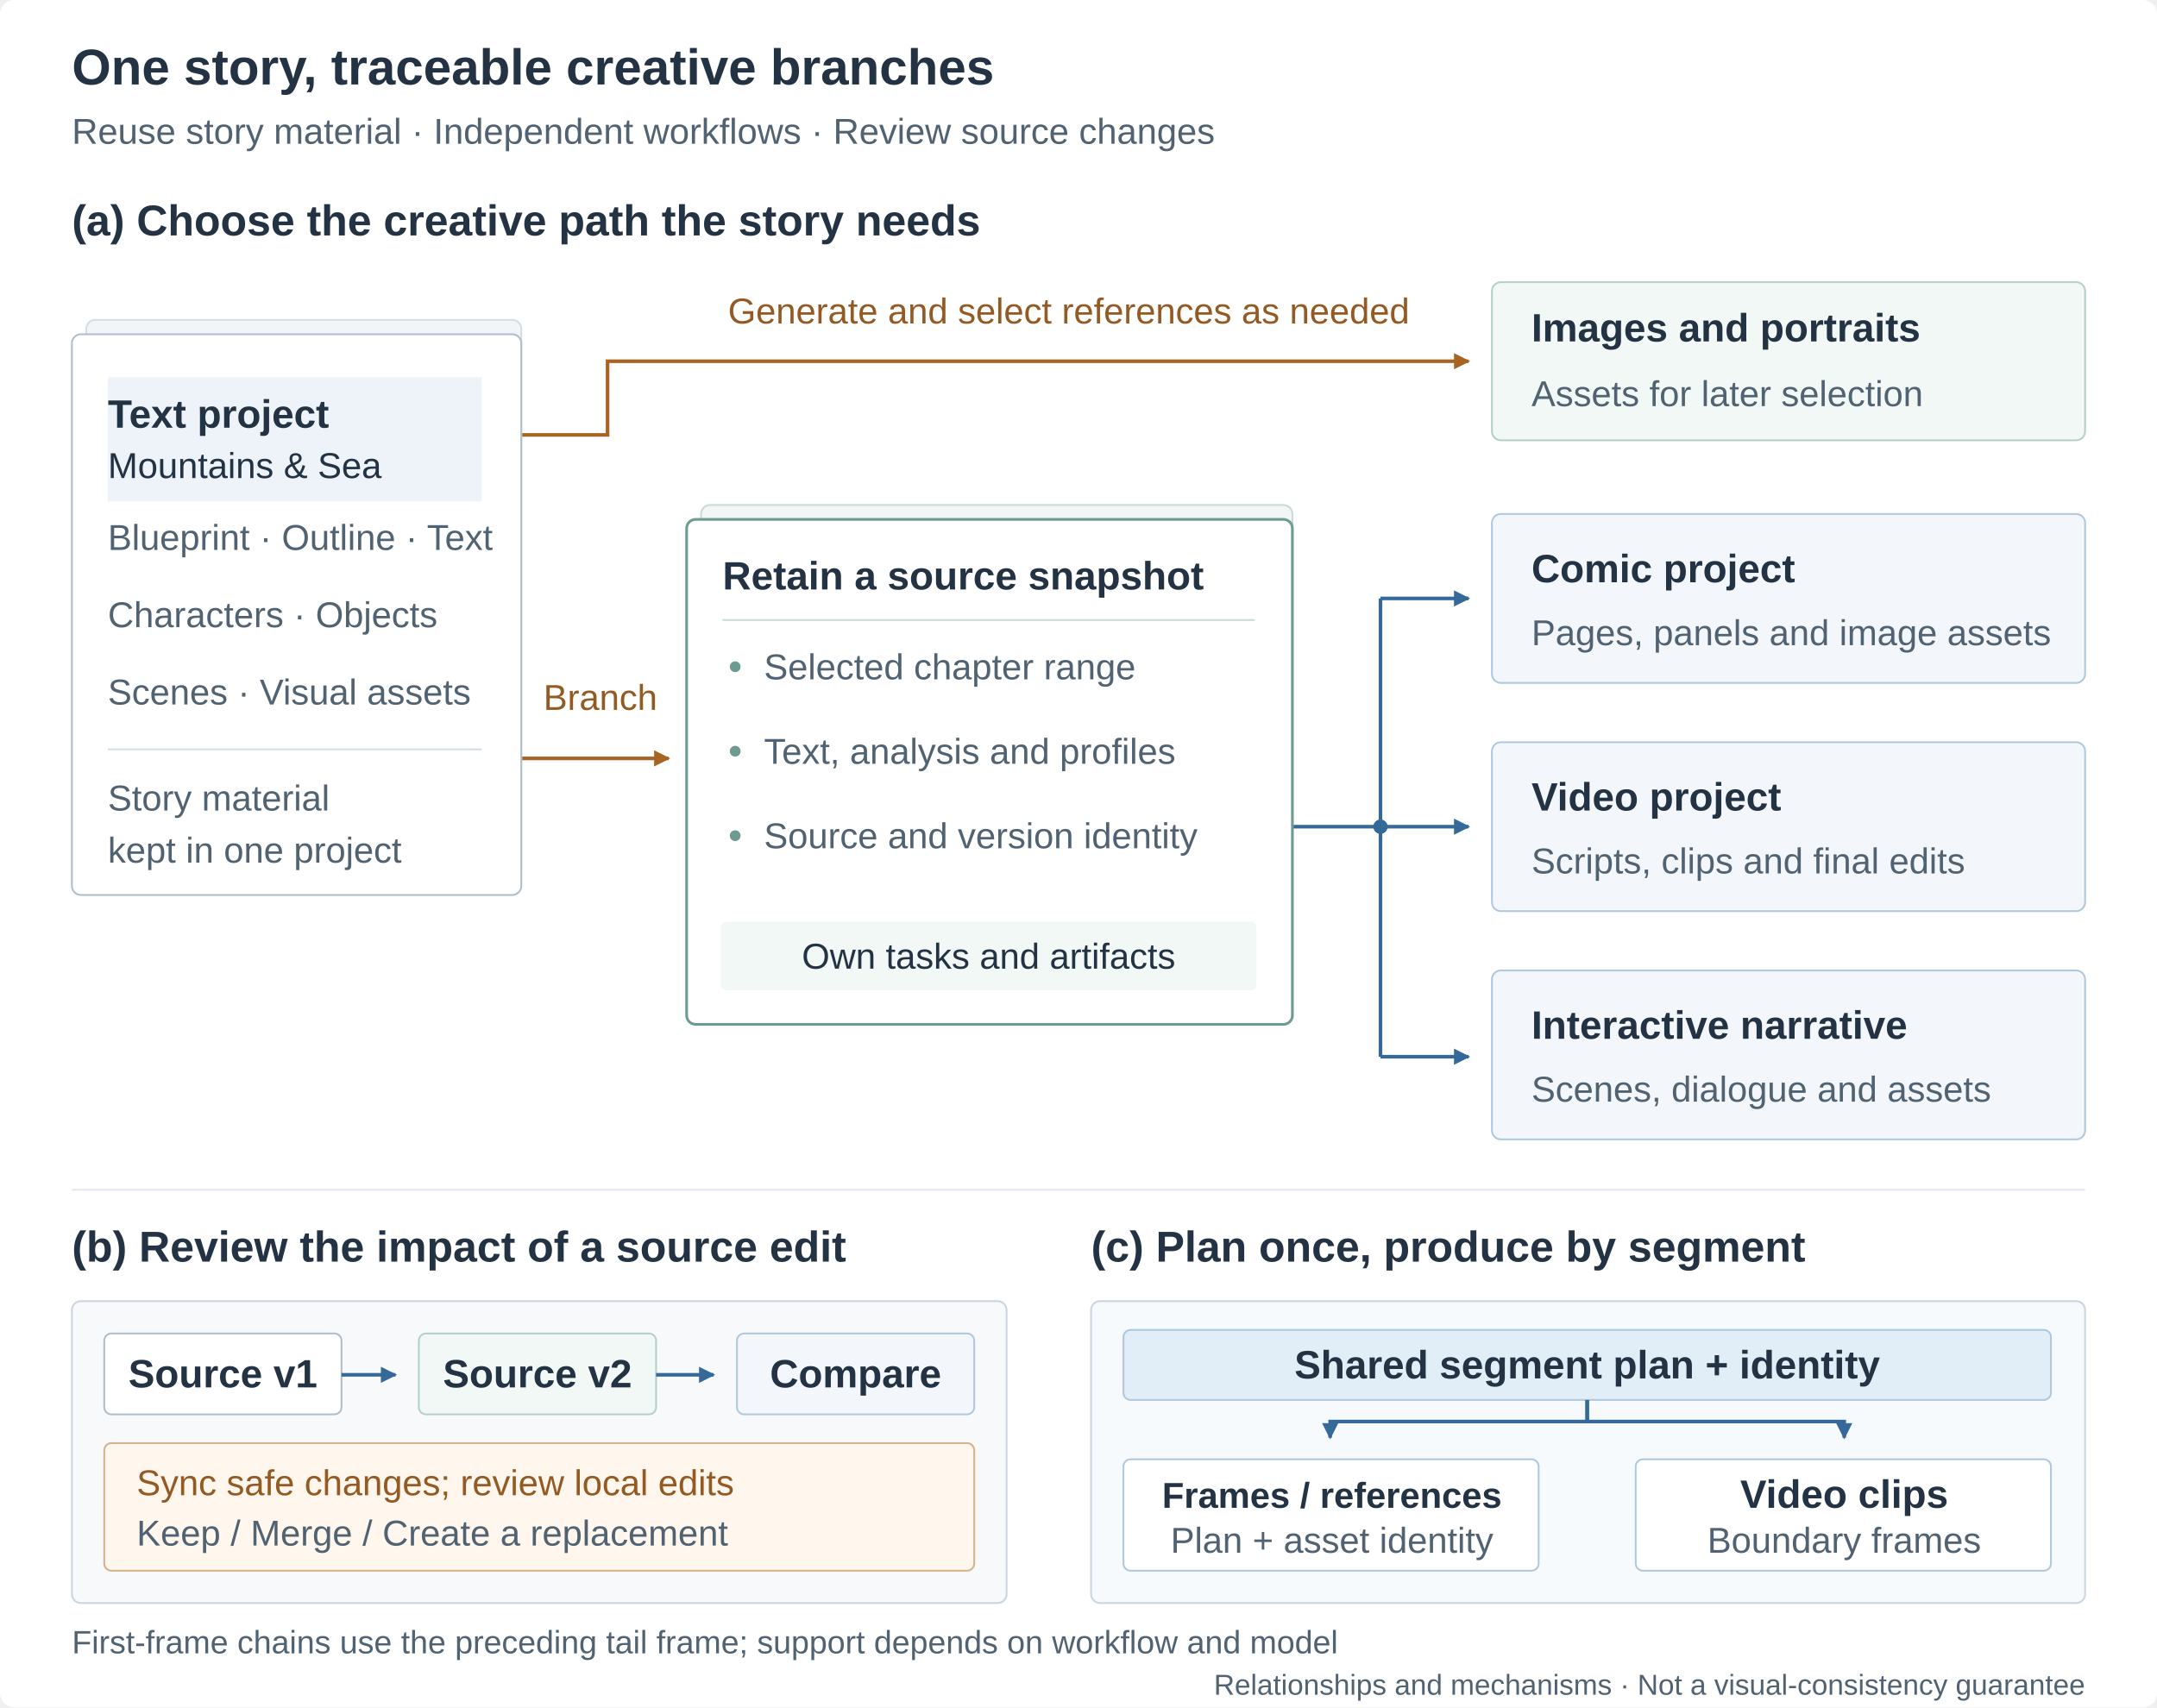
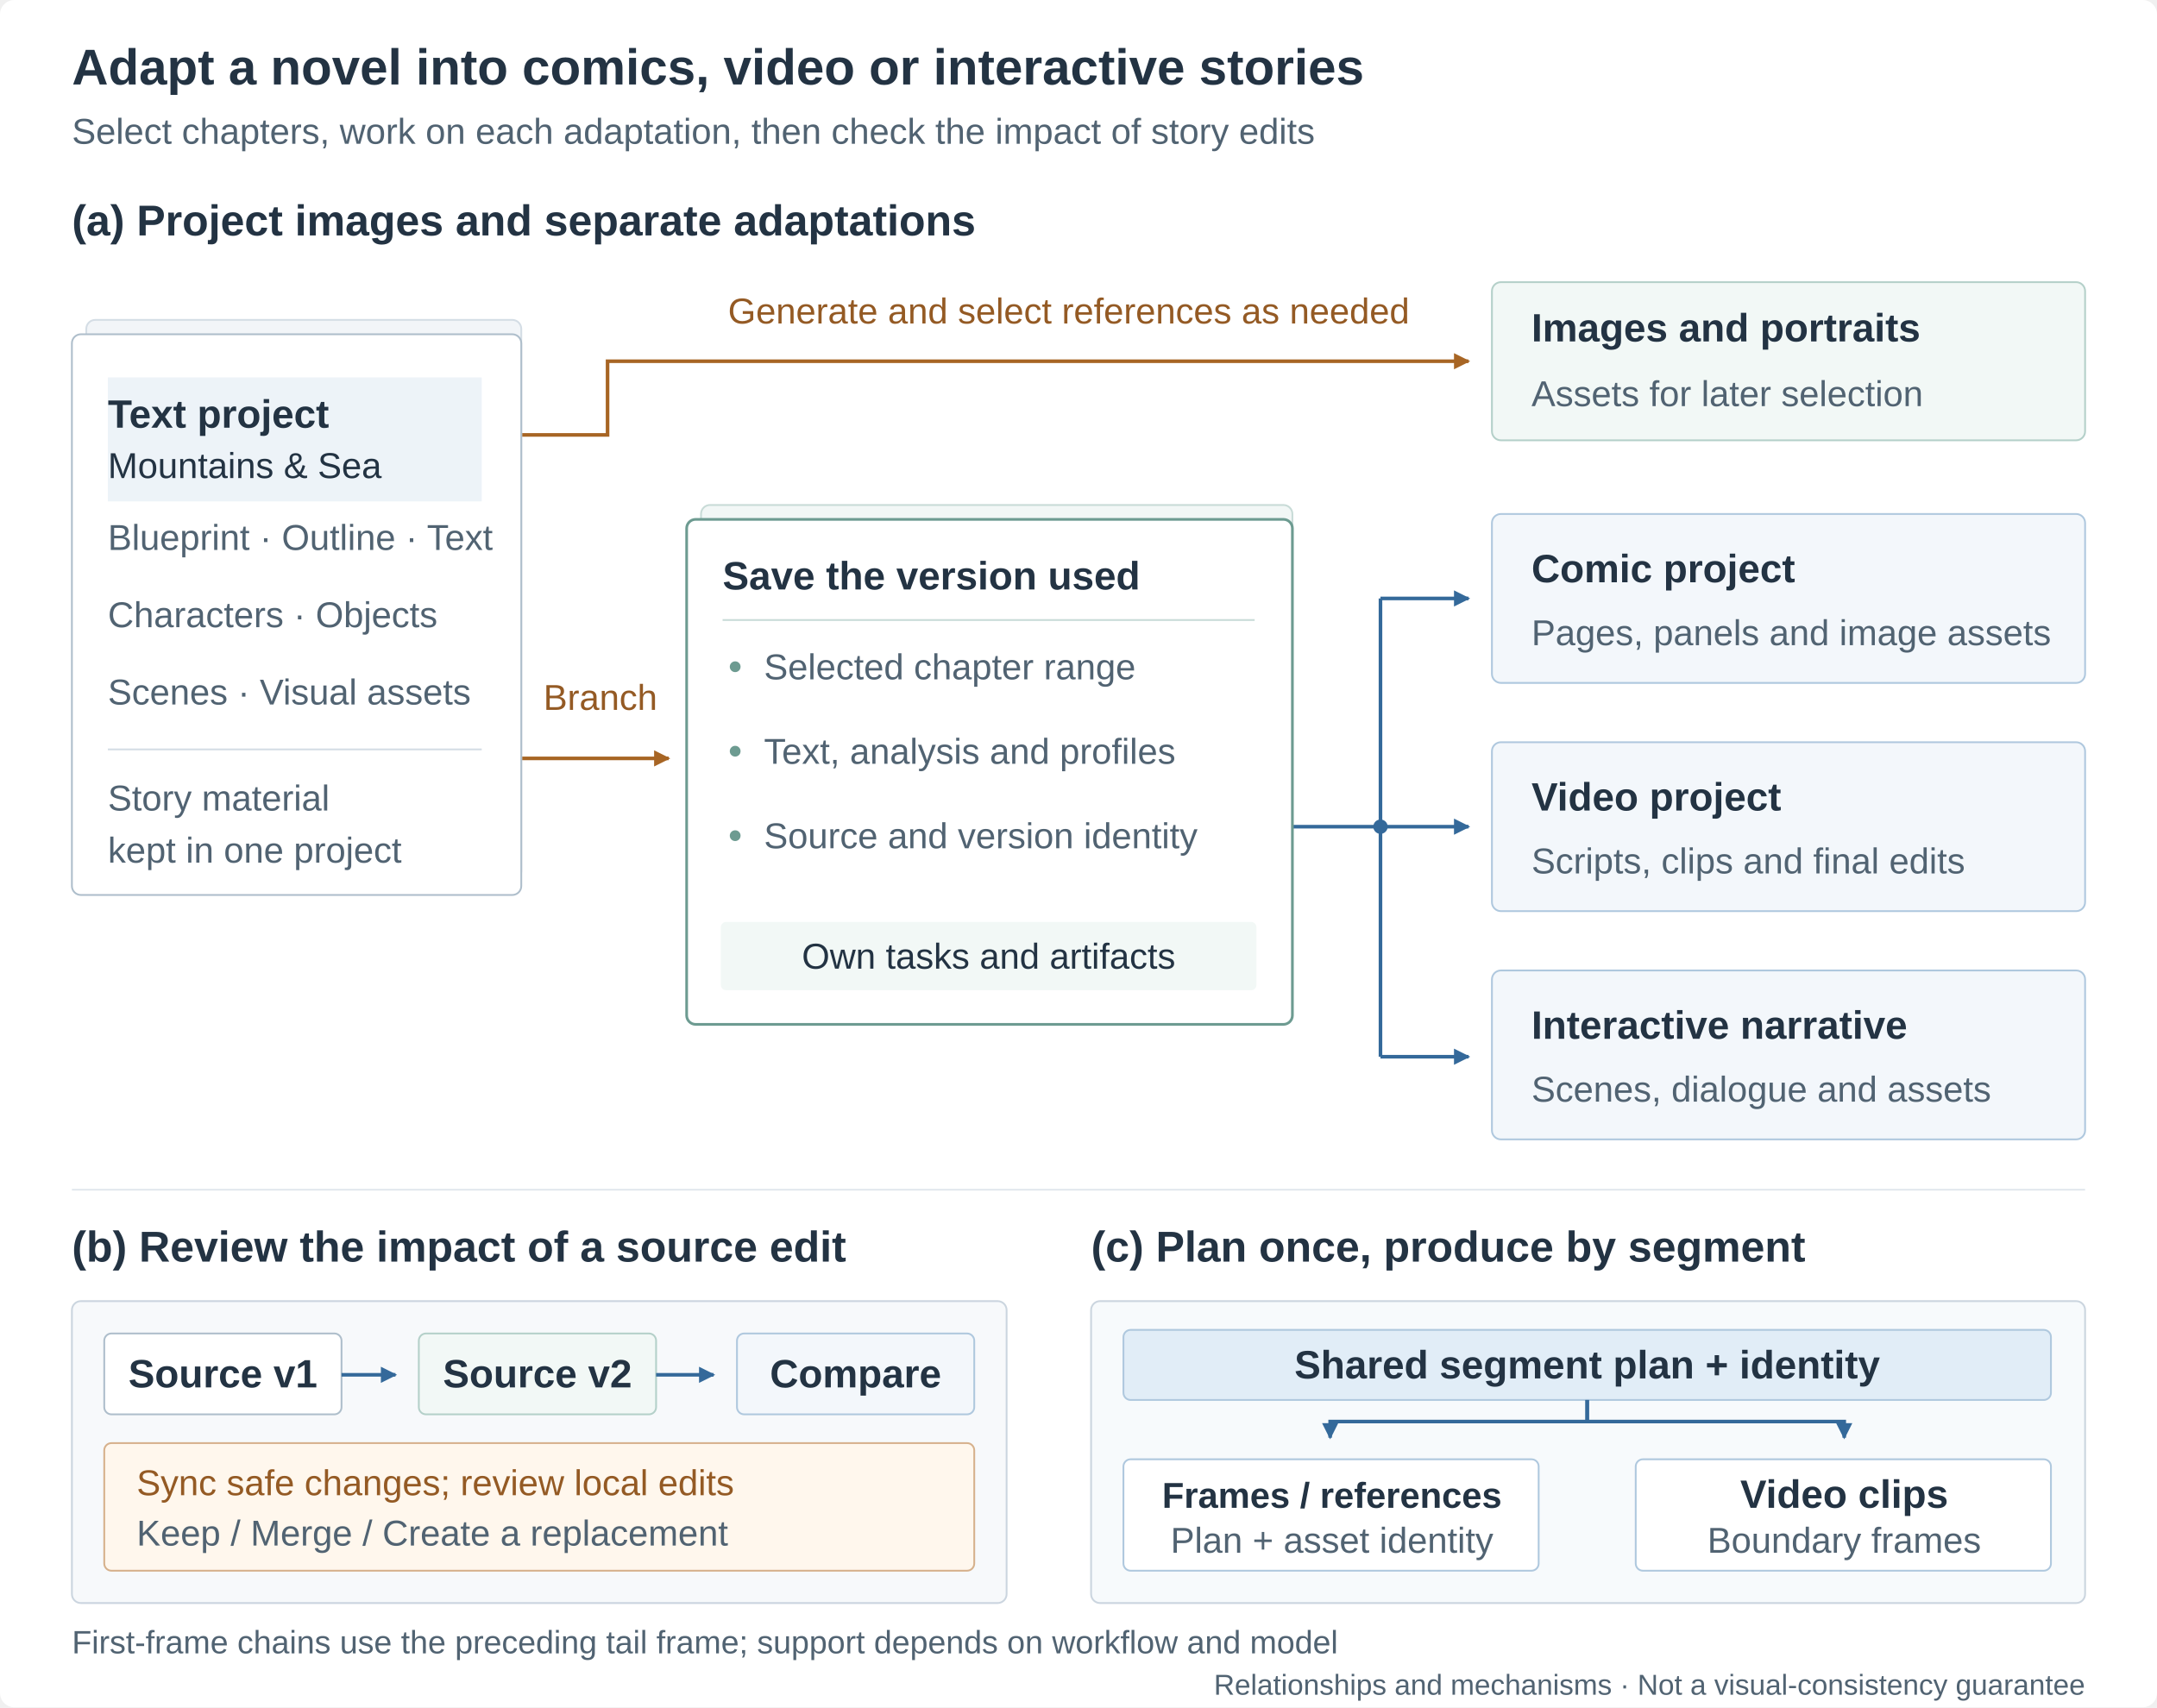
<svg xmlns="http://www.w3.org/2000/svg" viewBox="0 0 1200 950" role="img" aria-labelledby="title desc">
  <defs>
    <marker id="blue" viewBox="0 0 10 10" refX="9" refY="5" markerWidth="9" markerHeight="9" markerUnits="userSpaceOnUse" orient="auto">
      <path d="M0 0 10 5 0 10" fill="#34699a" />
    </marker>
    <marker id="amber" viewBox="0 0 10 10" refX="9" refY="5" markerWidth="9" markerHeight="9" markerUnits="userSpaceOnUse" orient="auto">
      <path d="M0 0 10 5 0 10" fill="#a76524" />
    </marker>
    <style>
      text{font-family:Arial,"Noto Sans CJK SC","Microsoft YaHei",sans-serif;fill:#233343;font-size:20px}
      .heading{font-size:28px;font-weight:700}.panel{font-size:24px;font-weight:700}.label{font-size:22px;font-weight:600}.note{font-size:20px;fill:#516372}
      .flow{fill:none;stroke:#34699a;stroke-width:2;marker-end:url(#blue)}.manual{fill:none;stroke:#a76524;stroke-width:2;marker-end:url(#amber)}
    </style>
  </defs>
  <rect width="1200" height="950" rx="8" fill="#fff" />
-   <text x="40" y="47" class="heading">One story, traceable creative branches</text>
-   <text x="40" y="80" class="note">Reuse story material · Independent workflows · Review source changes</text>
-   <text x="40" y="131" class="panel">(a) Choose the creative path the story needs</text>
+   <text x="40" y="47" class="heading">Adapt a novel into comics, video or interactive stories</text>
+   <text x="40" y="80" class="note">Select chapters, work on each adaptation, then check the impact of story edits</text>
+   <text x="40" y="131" class="panel">(a) Project images and separate adaptations</text>
  <path d="M290 242H338V201H817" class="manual" />
  <text x="405" y="180" class="note" style="fill:#945a24">Generate and select references as needed</text>
  <path d="M290 422H372" class="manual" />
  <text x="334" y="395" text-anchor="middle" style="fill:#945a24">Branch</text>
  <path d="M719 460H768" fill="none" stroke="#34699a" stroke-width="2" />
  <path d="M768 333V588" fill="none" stroke="#34699a" stroke-width="2" />
  <path d="M768 333H817" class="flow" />
  <path d="M768 460H817" class="flow" />
  <path d="M768 588H817" class="flow" />
  <circle cx="768" cy="460" r="4" fill="#34699a" />
  <rect x="48" y="178" width="242" height="312" rx="5" fill="#f2f5f8" stroke="#d4dde5" />
  <rect x="40" y="186" width="250" height="312" rx="5" fill="#fff" stroke="#aebecb" />
  <rect x="60" y="210" width="208" height="69" fill="#edf3f8" />
  <text x="60" y="238" class="label">Text project</text>
  <text x="60" y="266">Mountains &amp; Sea</text>
  <text x="60" y="306" class="note">Blueprint · Outline · Text</text>
  <text x="60" y="349" class="note">Characters · Objects</text>
  <text x="60" y="392" class="note">Scenes · Visual assets</text>
  <path d="M60 417H268" stroke="#d4dde5" />
  <text x="60" y="451" class="note">Story material</text>
  <text x="60" y="480" class="note">kept in one project</text>
  <rect x="830" y="157" width="330" height="88" rx="5" fill="#f2f8f6" stroke="#b4d0c9" />
  <text x="852" y="190" class="label">Images and portraits</text>
  <text x="852" y="226" class="note">Assets for later selection</text>
  <rect x="390" y="281" width="329" height="281" rx="5" fill="#f2f7f6" stroke="#c8dbd7" />
  <rect x="382" y="289" width="337" height="281" rx="5" fill="#fff" stroke="#6d9b91" stroke-width="1.5" />
-   <text x="402" y="328" class="label">Retain a source snapshot</text>
+   <text x="402" y="328" class="label">Save the version used</text>
  <path d="M402 345H698" stroke="#c8dbd7" />
  <circle cx="409" cy="371" r="3" fill="#6d9b91" />
  <text x="425" y="378" class="note">Selected chapter range</text>
  <circle cx="409" cy="418" r="3" fill="#6d9b91" />
  <text x="425" y="425" class="note">Text, analysis and profiles</text>
  <circle cx="409" cy="465" r="3" fill="#6d9b91" />
  <text x="425" y="472" class="note">Source and version identity</text>
  <rect x="401" y="513" width="298" height="38" rx="3" fill="#f2f8f6" />
  <text x="550" y="539" text-anchor="middle">Own tasks and artifacts</text>
  <rect x="830" y="286" width="330" height="94" rx="5" fill="#f3f7fb" stroke="#afc8de" />
  <text x="852" y="324" class="label">Comic project</text>
  <text x="852" y="359" class="note">Pages, panels and image assets</text>
  <rect x="830" y="413" width="330" height="94" rx="5" fill="#f3f7fb" stroke="#afc8de" />
  <text x="852" y="451" class="label">Video project</text>
  <text x="852" y="486" class="note">Scripts, clips and final edits</text>
  <rect x="830" y="540" width="330" height="94" rx="5" fill="#f3f7fb" stroke="#afc8de" />
  <text x="852" y="578" class="label">Interactive narrative</text>
  <text x="852" y="613" class="note">Scenes, dialogue and assets</text>
  <path d="M40 662H1160" stroke="#e2e8ee" />
  <text x="40" y="702" class="panel">(b) Review the impact of a source edit</text>
  <text x="607" y="702" class="panel">(c) Plan once, produce by segment</text>
  <rect x="40" y="724" width="520" height="168" rx="5" fill="#f7f9fb" stroke="#cbd5df" />
  <rect x="58" y="742" width="132" height="45" rx="4" fill="#fff" stroke="#aebecb" />
  <text x="124" y="772" text-anchor="middle" class="label">Source v1</text>
  <path d="M190 765H220" class="flow" />
  <rect x="233" y="742" width="132" height="45" rx="4" fill="#f2f8f6" stroke="#b4d0c9" />
  <text x="299" y="772" text-anchor="middle" class="label">Source v2</text>
  <path d="M365 765H397" class="flow" />
  <rect x="410" y="742" width="132" height="45" rx="4" fill="#f3f7fb" stroke="#afc8de" />
  <text x="476" y="772" text-anchor="middle" class="label">Compare</text>
  <rect x="58" y="803" width="484" height="71" rx="4" fill="#fff7ed" stroke="#d6b18c" />
  <text x="76" y="832" style="fill:#945a24;font-size:20px">Sync safe changes; review local edits</text>
  <text x="76" y="860" class="note">Keep / Merge / Create a replacement</text>
  <rect x="607" y="724" width="553" height="168" rx="5" fill="#f7fafc" stroke="#cbd5df" />
  <rect x="625" y="740" width="516" height="39" rx="4" fill="#e1edf7" stroke="#afc8de" />
  <text x="883" y="767" text-anchor="middle" class="label">Shared segment plan + identity</text>
  <path d="M883 779V791H740V800" class="flow" />
  <path d="M883 779V791H1026V800" class="flow" />
  <rect x="625" y="812" width="231" height="62" rx="4" fill="#fff" stroke="#afc8de" />
  <text x="741" y="839" text-anchor="middle" class="label" style="font-size:20px">Frames / references</text>
  <text x="741" y="864" text-anchor="middle" class="note">Plan + asset identity</text>
  <rect x="910" y="812" width="231" height="62" rx="4" fill="#fff" stroke="#afc8de" />
  <text x="1026" y="839" text-anchor="middle" class="label">Video clips</text>
  <text x="1026" y="864" text-anchor="middle" class="note">Boundary frames</text>
  <text x="40" y="920" class="note" style="font-size:18px">First-frame chains use the preceding tail frame; support depends on workflow and model</text>
  <text x="1160" y="943" text-anchor="end" class="note" style="font-size:16px">Relationships and mechanisms · Not a visual-consistency guarantee</text>
</svg>
